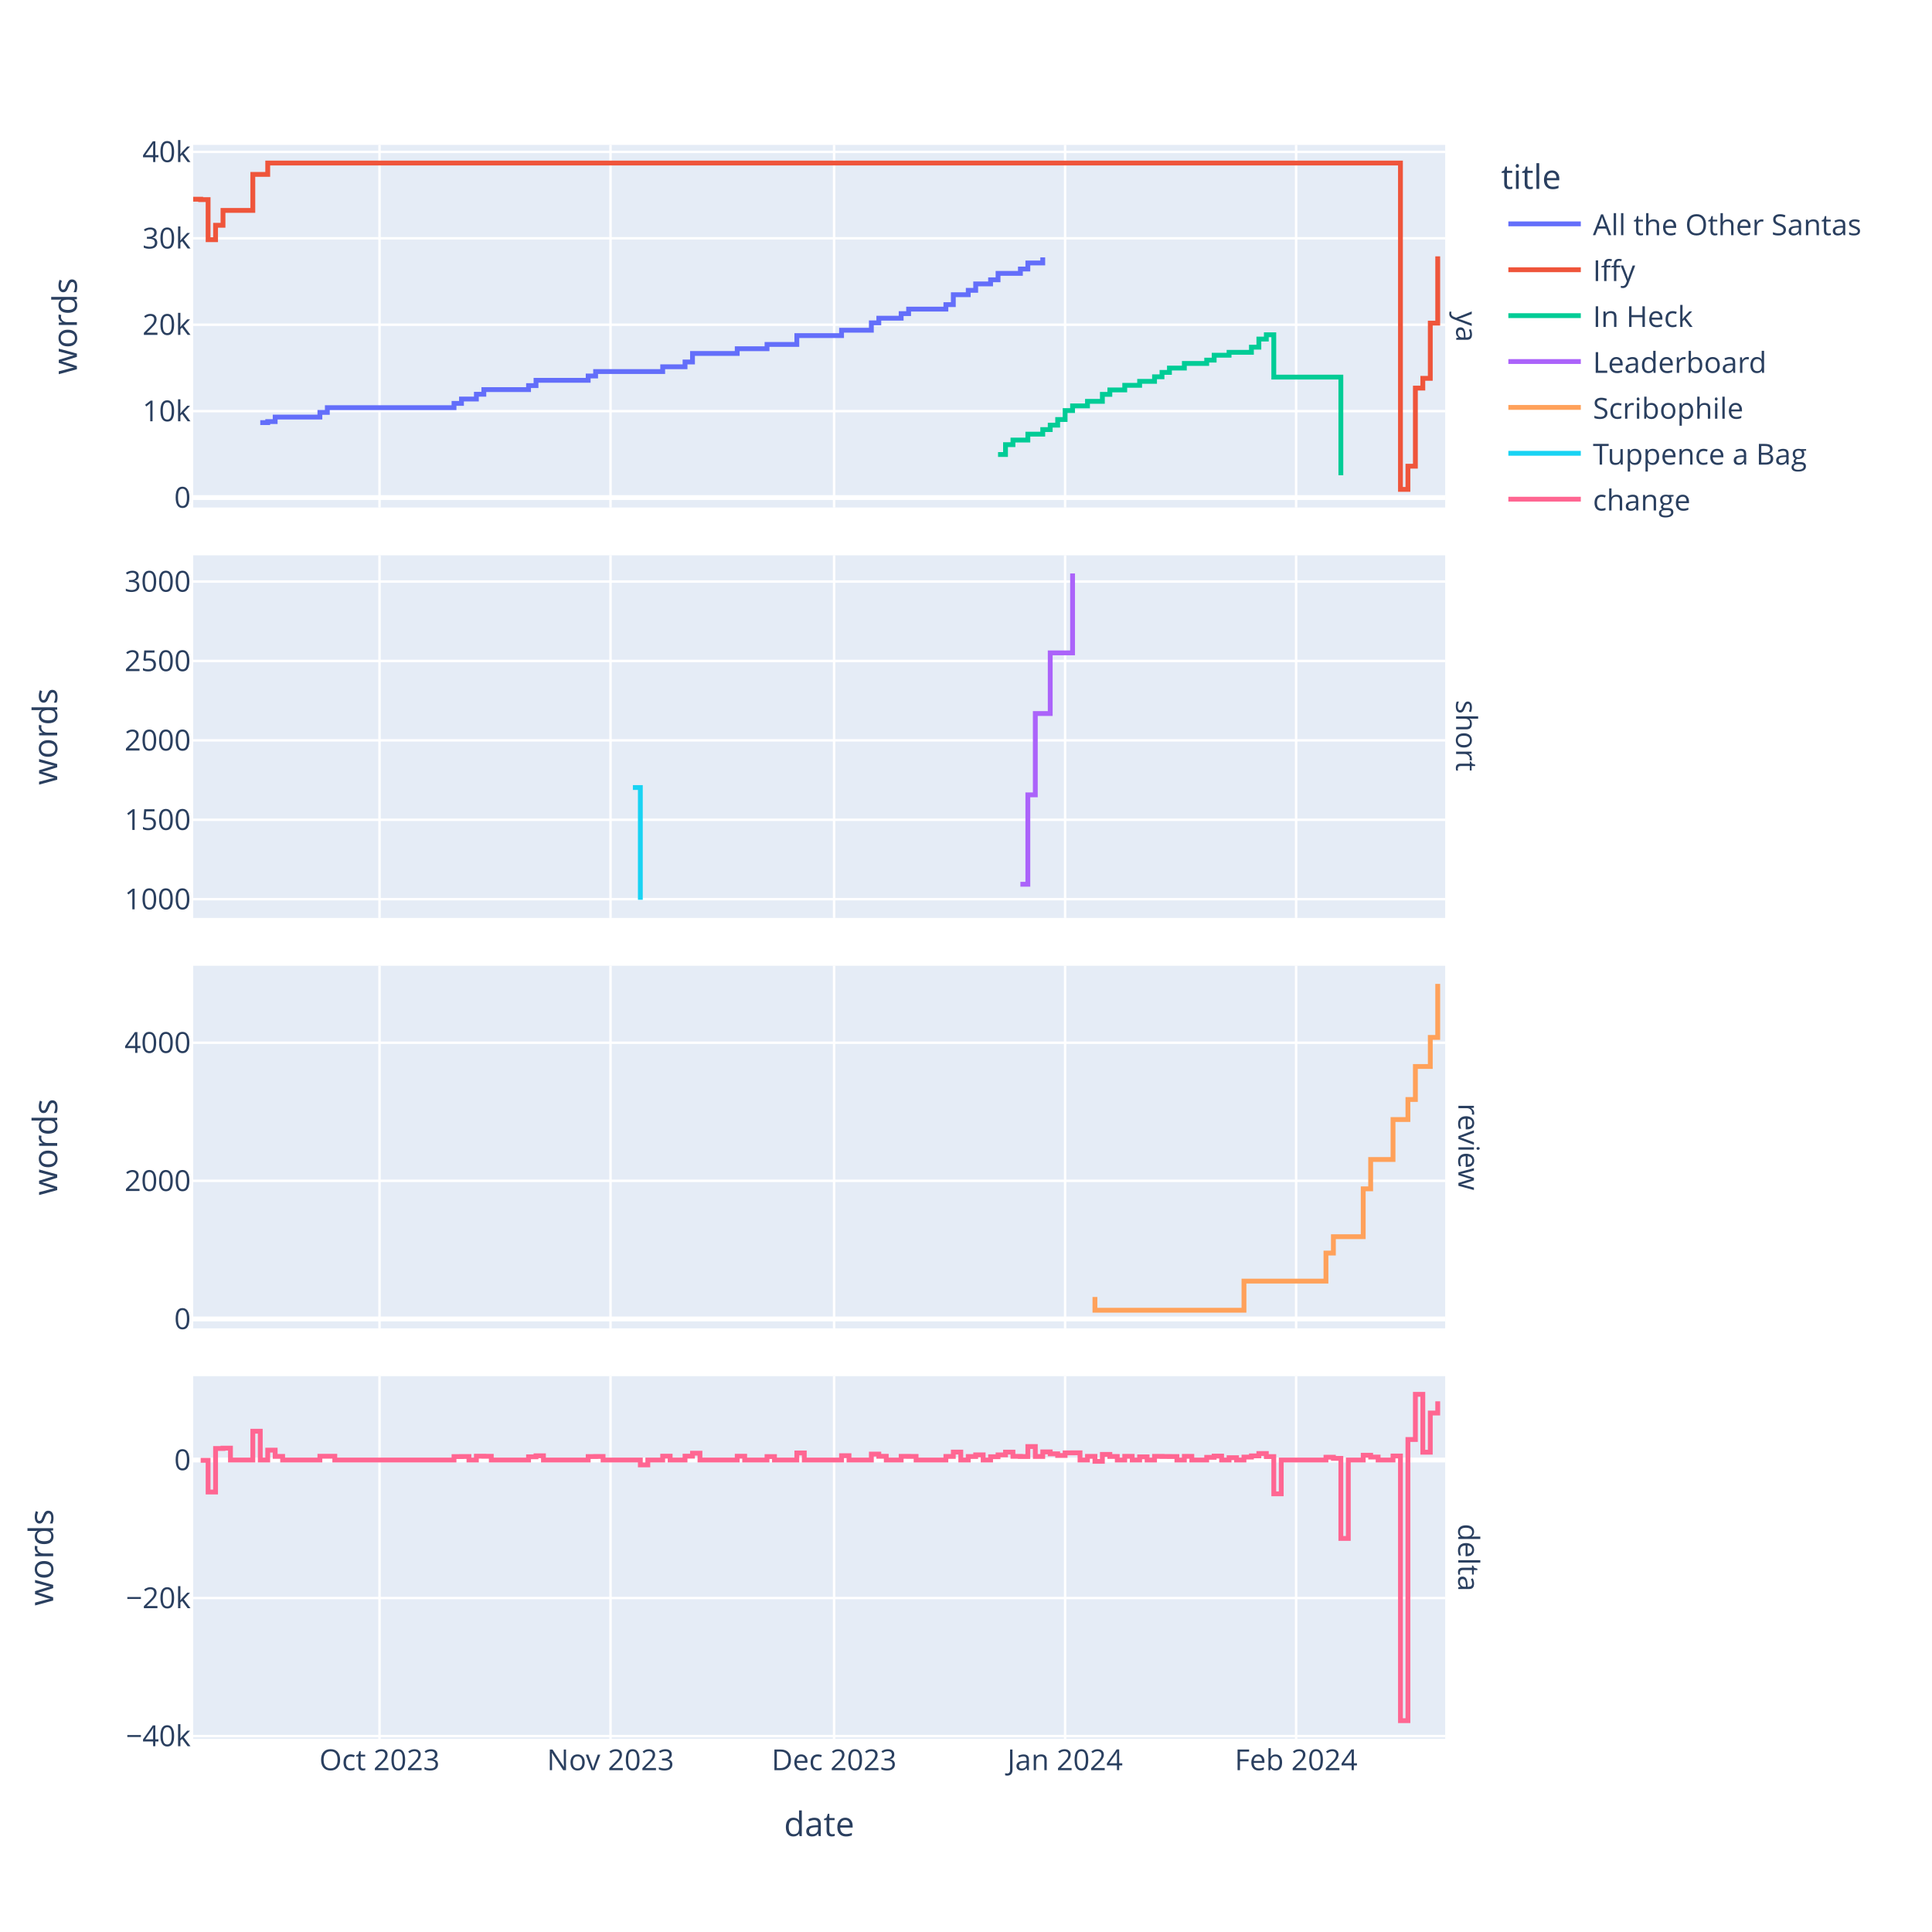
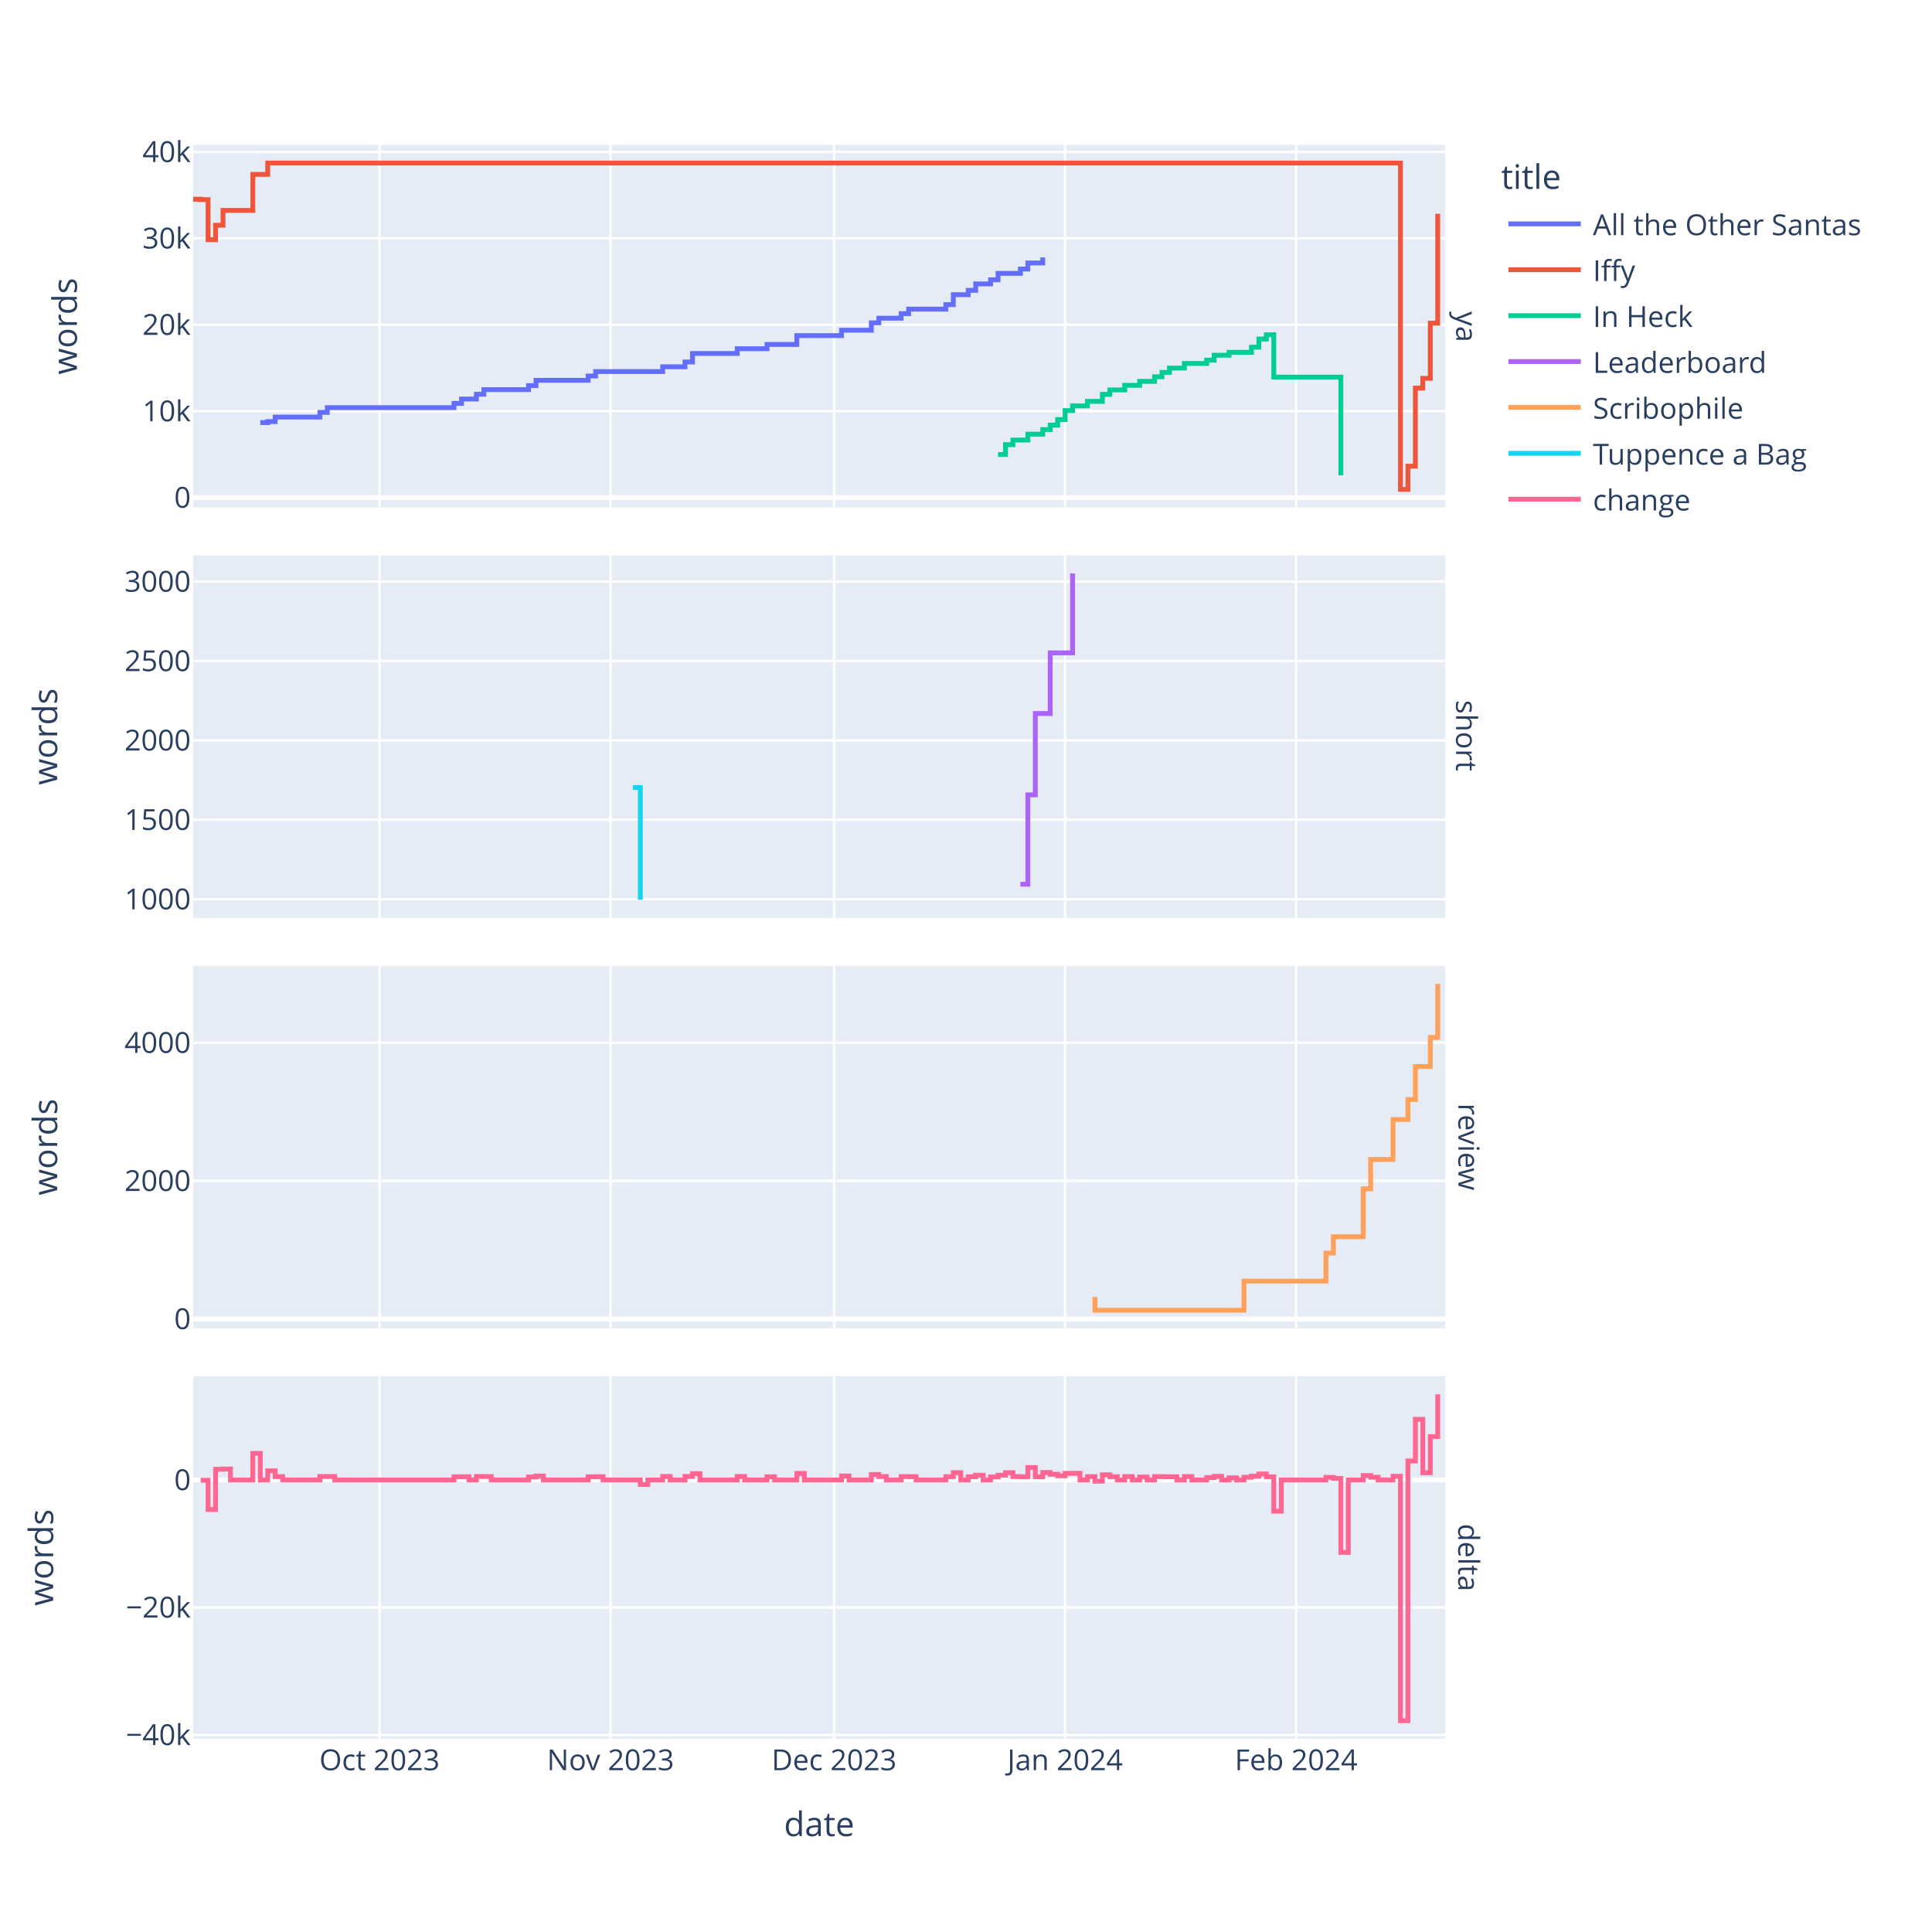
<svg xmlns="http://www.w3.org/2000/svg" class="main-svg" width="800" height="800" style="" viewBox="0 0 800 800">
  <rect x="0" y="0" width="800" height="800" style="fill: rgb(255, 255, 255); fill-opacity: 1;" />
-   <defs id="defs-02b6bb">
+   <defs id="defs-946a60">
    <g class="clips">
-       <clipPath id="clip02b6bbxyplot" class="plotclip">
+       <clipPath id="clip946a60xyplot" class="plotclip">
        <rect width="518.42" height="150.15" />
      </clipPath>
-       <clipPath id="clip02b6bbx2y2plot" class="plotclip">
+       <clipPath id="clip946a60x2y2plot" class="plotclip">
        <rect width="518.42" height="150.15" />
      </clipPath>
-       <clipPath id="clip02b6bbx3y3plot" class="plotclip">
+       <clipPath id="clip946a60x3y3plot" class="plotclip">
        <rect width="518.42" height="150.15" />
      </clipPath>
-       <clipPath id="clip02b6bbx4y4plot" class="plotclip">
+       <clipPath id="clip946a60x4y4plot" class="plotclip">
        <rect width="518.42" height="150.15" />
      </clipPath>
-       <clipPath class="axesclip" id="clip02b6bbx">
+       <clipPath class="axesclip" id="clip946a60x">
        <rect x="80" y="0" width="518.42" height="800" />
      </clipPath>
-       <clipPath class="axesclip" id="clip02b6bby">
+       <clipPath class="axesclip" id="clip946a60y">
        <rect x="0" y="569.85" width="800" height="150.15" />
      </clipPath>
-       <clipPath class="axesclip" id="clip02b6bbxy">
+       <clipPath class="axesclip" id="clip946a60xy">
        <rect x="80" y="569.85" width="518.42" height="150.15" />
      </clipPath>
-       <clipPath class="axesclip" id="clip02b6bby2">
+       <clipPath class="axesclip" id="clip946a60y2">
        <rect x="0" y="399.9" width="800" height="150.15" />
      </clipPath>
-       <clipPath class="axesclip" id="clip02b6bbxy2">
+       <clipPath class="axesclip" id="clip946a60xy2">
        <rect x="80" y="399.9" width="518.42" height="150.15" />
      </clipPath>
-       <clipPath class="axesclip" id="clip02b6bby3">
+       <clipPath class="axesclip" id="clip946a60y3">
        <rect x="0" y="229.95" width="800" height="150.15" />
      </clipPath>
-       <clipPath class="axesclip" id="clip02b6bbxy3">
+       <clipPath class="axesclip" id="clip946a60xy3">
        <rect x="80" y="229.95" width="518.42" height="150.15" />
      </clipPath>
-       <clipPath class="axesclip" id="clip02b6bby4">
+       <clipPath class="axesclip" id="clip946a60y4">
        <rect x="0" y="60" width="800" height="150.15" />
      </clipPath>
-       <clipPath class="axesclip" id="clip02b6bbxy4">
+       <clipPath class="axesclip" id="clip946a60xy4">
        <rect x="80" y="60" width="518.42" height="150.15" />
      </clipPath>
-       <clipPath class="axesclip" id="clip02b6bbx2">
+       <clipPath class="axesclip" id="clip946a60x2">
        <rect x="80" y="0" width="518.42" height="800" />
      </clipPath>
-       <clipPath class="axesclip" id="clip02b6bbx2y">
+       <clipPath class="axesclip" id="clip946a60x2y">
        <rect x="80" y="569.85" width="518.42" height="150.15" />
      </clipPath>
-       <clipPath class="axesclip" id="clip02b6bbx2y2">
+       <clipPath class="axesclip" id="clip946a60x2y2">
        <rect x="80" y="399.9" width="518.42" height="150.15" />
      </clipPath>
-       <clipPath class="axesclip" id="clip02b6bbx2y3">
+       <clipPath class="axesclip" id="clip946a60x2y3">
        <rect x="80" y="229.95" width="518.42" height="150.15" />
      </clipPath>
-       <clipPath class="axesclip" id="clip02b6bbx2y4">
+       <clipPath class="axesclip" id="clip946a60x2y4">
        <rect x="80" y="60" width="518.42" height="150.15" />
      </clipPath>
-       <clipPath class="axesclip" id="clip02b6bbx3">
+       <clipPath class="axesclip" id="clip946a60x3">
        <rect x="80" y="0" width="518.42" height="800" />
      </clipPath>
-       <clipPath class="axesclip" id="clip02b6bbx3y">
+       <clipPath class="axesclip" id="clip946a60x3y">
        <rect x="80" y="569.85" width="518.42" height="150.15" />
      </clipPath>
-       <clipPath class="axesclip" id="clip02b6bbx3y2">
+       <clipPath class="axesclip" id="clip946a60x3y2">
        <rect x="80" y="399.9" width="518.42" height="150.15" />
      </clipPath>
-       <clipPath class="axesclip" id="clip02b6bbx3y3">
+       <clipPath class="axesclip" id="clip946a60x3y3">
        <rect x="80" y="229.95" width="518.42" height="150.15" />
      </clipPath>
-       <clipPath class="axesclip" id="clip02b6bbx3y4">
+       <clipPath class="axesclip" id="clip946a60x3y4">
        <rect x="80" y="60" width="518.42" height="150.15" />
      </clipPath>
-       <clipPath class="axesclip" id="clip02b6bbx4">
+       <clipPath class="axesclip" id="clip946a60x4">
        <rect x="80" y="0" width="518.42" height="800" />
      </clipPath>
-       <clipPath class="axesclip" id="clip02b6bbx4y">
+       <clipPath class="axesclip" id="clip946a60x4y">
        <rect x="80" y="569.85" width="518.42" height="150.15" />
      </clipPath>
-       <clipPath class="axesclip" id="clip02b6bbx4y2">
+       <clipPath class="axesclip" id="clip946a60x4y2">
        <rect x="80" y="399.9" width="518.42" height="150.15" />
      </clipPath>
-       <clipPath class="axesclip" id="clip02b6bbx4y3">
+       <clipPath class="axesclip" id="clip946a60x4y3">
        <rect x="80" y="229.95" width="518.42" height="150.15" />
      </clipPath>
-       <clipPath class="axesclip" id="clip02b6bbx4y4">
+       <clipPath class="axesclip" id="clip946a60x4y4">
        <rect x="80" y="60" width="518.42" height="150.15" />
      </clipPath>
    </g>
    <g class="gradients" />
    <g class="patterns" />
  </defs>
  <g class="bglayer">
    <rect class="bg" x="80" y="569.85" width="518.42" height="150.15" style="fill: rgb(229, 236, 246); fill-opacity: 1; stroke-width: 0;" />
    <rect class="bg" x="80" y="399.9" width="518.42" height="150.15" style="fill: rgb(229, 236, 246); fill-opacity: 1; stroke-width: 0;" />
    <rect class="bg" x="80" y="229.95" width="518.42" height="150.15" style="fill: rgb(229, 236, 246); fill-opacity: 1; stroke-width: 0;" />
    <rect class="bg" x="80" y="60" width="518.42" height="150.15" style="fill: rgb(229, 236, 246); fill-opacity: 1; stroke-width: 0;" />
  </g>
  <g class="layer-below">
    <g class="imagelayer" />
    <g class="shapelayer" />
  </g>
  <g class="cartesianlayer">
    <g class="subplot xy">
      <g class="layer-subplot">
        <g class="shapelayer" />
        <g class="imagelayer" />
      </g>
      <g class="minor-gridlayer">
        <g class="x" />
        <g class="y" />
      </g>
      <g class="gridlayer">
        <g class="x">
          <path class="xgrid crisp" transform="translate(157.15,0)" d="M0,569.85v150.15" style="stroke: rgb(255, 255, 255); stroke-opacity: 1; stroke-width: 1px;" />
          <path class="xgrid crisp" transform="translate(252.81,0)" d="M0,569.85v150.15" style="stroke: rgb(255, 255, 255); stroke-opacity: 1; stroke-width: 1px;" />
          <path class="xgrid crisp" transform="translate(345.38,0)" d="M0,569.85v150.15" style="stroke: rgb(255, 255, 255); stroke-opacity: 1; stroke-width: 1px;" />
          <path class="xgrid crisp" transform="translate(441.04,0)" d="M0,569.85v150.15" style="stroke: rgb(255, 255, 255); stroke-opacity: 1; stroke-width: 1px;" />
          <path class="xgrid crisp" transform="translate(536.7,0)" d="M0,569.85v150.15" style="stroke: rgb(255, 255, 255); stroke-opacity: 1; stroke-width: 1px;" />
        </g>
        <g class="y">
-           <path class="ygrid crisp" transform="translate(0,718.87)" d="M80,0h518.42" style="stroke: rgb(255, 255, 255); stroke-opacity: 1; stroke-width: 1px;" />
-           <path class="ygrid crisp" transform="translate(0,661.72)" d="M80,0h518.42" style="stroke: rgb(255, 255, 255); stroke-opacity: 1; stroke-width: 1px;" />
+           <path class="ygrid crisp" transform="translate(0,718.39)" d="M80,0h518.42" style="stroke: rgb(255, 255, 255); stroke-opacity: 1; stroke-width: 1px;" />
+           <path class="ygrid crisp" transform="translate(0,665.6)" d="M80,0h518.42" style="stroke: rgb(255, 255, 255); stroke-opacity: 1; stroke-width: 1px;" />
        </g>
      </g>
      <g class="zerolinelayer">
-         <path class="yzl zl crisp" transform="translate(0,604.56)" d="M80,0h518.42" style="stroke: rgb(255, 255, 255); stroke-opacity: 1; stroke-width: 2px;" />
+         <path class="yzl zl crisp" transform="translate(0,612.82)" d="M80,0h518.42" style="stroke: rgb(255, 255, 255); stroke-opacity: 1; stroke-width: 2px;" />
      </g>
      <path class="xlines-below" />
      <path class="ylines-below" />
      <g class="overlines-below" />
      <g class="xaxislayer-below" />
      <g class="yaxislayer-below" />
      <g class="overaxes-below" />
-       <g class="plot" transform="translate(80,569.85)" clip-path="url(#clip02b6bbxyplot)">
+       <g class="plot" transform="translate(80,569.85)" clip-path="url(#clip946a60xyplot)">
        <g class="scatterlayer mlayer">
-           <g class="trace scatter trace1f3682" style="stroke-miterlimit: 2; opacity: 1;">
-             <g class="fills" />
-             <g class="errorbars" />
-             <g class="lines">
-               <path class="js-line" d="M3.09,34.84H6.17V47.96H9.26V29.94H12.34V29.79H15.43V34.71H18.51V34.71H21.6V34.71H24.69V22.79H27.77V34.71H30.86V30.62H33.94V33.21H37.03V34.71H40.12V34.71H43.2V34.71H46.29V34.71H49.37V34.71H52.46V33.15H55.54V33.15H58.63V34.71H61.72V34.71H64.8V34.71H67.89V34.71H70.97V34.71H74.06V34.71H77.15V34.71H80.23V34.71H83.32V34.71H86.4V34.71H89.49V34.71H92.57V34.71H95.66V34.71H98.75V34.71H101.83V34.71H104.92V34.71H108V33.29H111.09V33.26H114.18V34.71H117.26V33.13H120.35V33.17H123.43V34.71H126.52V34.71H129.6V34.71H132.69V34.71H135.78V34.71H138.86V33.38H141.95V32.96H145.03V34.71H148.12V34.71H151.21V34.71H154.29V34.71H157.38V34.71H160.46V34.71H163.55V33.28H166.63V33.24H169.72V34.71H172.81V34.71H175.89V34.71H178.98V34.71H182.06V34.71H185.15V36.73H188.24V34.71H191.32V34.71H194.41V33.12H197.49V34.71H200.58V34.71H203.66V33.12H206.75V31.89H209.84V34.71H212.92V34.71H216.01V34.71H219.09V34.71H222.18V34.71H225.27V33.14H228.35V34.71H231.44V34.71H234.52V34.71H237.61V33.29H240.69V34.71H243.78V34.71H246.87V34.71H249.95V31.79H253.04V34.71H256.12V34.71H259.21V34.71H262.3V34.71H265.38V34.71H268.47V32.92H271.55V34.71H274.64V34.71H277.72V34.71H280.81V32.26H283.9V33.17H286.98V34.71H290.07V34.71H293.15V33.19H296.24V33.22H299.33V34.71H302.41V34.71H305.5V34.71H308.58V34.71H311.67V33.23H314.75V31.43H317.84V34.71H320.93V33.26H324.01V32.58H327.1V34.71H330.18V33.35H333.27V32.59H336.36V31.45H339.44V33.19H342.53V33.27H345.61V29.13H348.7V33.24H351.78V31.35H354.87V32.15H357.96V32.83H361.04V31.75H364.13V31.73H367.21V34.71H370.3V33.2H373.39V35.26H376.47V32.39H379.56V33.24H382.64V34.71H385.73V33.18H388.81V34.71H391.9V33.4H394.99V34.71H398.07V33.19H401.16V33.25H404.24V33.27H407.33V34.71H410.42V33.19H413.5V34.71H416.59V34.71H419.67V33.6H422.76V33.09H425.84V34.71H428.93V33.75H432.02V34.71H435.1V33.5H438.19V33H441.27V32.02H444.36V33.29H447.45V48.71H450.53V34.71H453.62V34.71H456.7V34.71H459.79V34.71H462.88V34.71H465.96V34.71H469.05V33.55H472.13V34.03H475.22V67.18H478.3V34.71H481.39V34.71H484.48V32.73H487.56V33.49H490.65V34.71H493.73V34.71H496.82V33.05H499.9V142.64H502.99V26.21H506.08V7.51H509.16V31.48H512.25V15.26H515.33V10.4" style="vector-effect: non-scaling-stroke; fill: none; stroke: rgb(255, 102, 146); stroke-opacity: 1; stroke-width: 2px; opacity: 1;" />
+           <g class="trace scatter trace7d1336" style="stroke-miterlimit: 2; opacity: 1;">
+             <g class="fills" />
+             <g class="errorbars" />
+             <g class="lines">
+               <path class="js-line" d="M3.09,43.09H6.17V55.21H9.26V38.56H12.34V38.43H15.43V42.97H18.51V42.97H21.6V42.97H24.69V31.96H27.77V42.97H30.86V39.19H33.94V41.59H37.03V42.97H40.12V42.97H43.2V42.97H46.29V42.97H49.37V42.97H52.46V41.53H55.54V41.53H58.63V42.97H61.72V42.97H64.8V42.97H67.89V42.97H70.97V42.97H74.06V42.97H77.15V42.97H80.23V42.97H83.32V42.97H86.4V42.97H89.49V42.97H92.57V42.97H95.66V42.97H98.75V42.97H101.83V42.97H104.92V42.97H108V41.66H111.09V41.63H114.18V42.97H117.26V41.51H120.35V41.55H123.43V42.97H126.52V42.97H129.6V42.97H132.69V42.97H135.78V42.97H138.86V41.74H141.95V41.35H145.03V42.97H148.12V42.97H151.21V42.97H154.29V42.97H157.38V42.97H160.46V42.97H163.55V41.65H166.63V41.61H169.72V42.97H172.81V42.97H175.89V42.97H178.98V42.97H182.06V42.97H185.15V44.83H188.24V42.97H191.32V42.97H194.41V41.51H197.49V42.97H200.58V42.97H203.66V41.51H206.75V40.36H209.84V42.97H212.92V42.97H216.01V42.97H219.09V42.97H222.18V42.97H225.27V41.52H228.35V42.97H231.44V42.97H234.52V42.97H237.61V41.66H240.69V42.97H243.78V42.97H246.87V42.97H249.95V40.28H253.04V42.97H256.12V42.97H259.21V42.97H262.3V42.97H265.38V42.97H268.47V41.32H271.55V42.97H274.64V42.97H277.72V42.97H280.81V40.71H283.9V41.55H286.98V42.97H290.07V42.97H293.15V41.56H296.24V41.6H299.33V42.97H302.41V42.97H305.5V42.97H308.58V42.97H311.67V41.6H314.75V39.94H317.84V42.97H320.93V41.63H324.01V41H327.1V42.97H330.18V41.71H333.27V41.01H336.36V39.96H339.44V41.57H342.53V41.64H345.61V37.82H348.7V41.62H351.78V39.87H354.87V40.61H357.96V41.24H361.04V40.24H364.13V40.22H367.21V42.97H370.3V41.58H373.39V43.47H376.47V40.83H379.56V41.61H382.64V42.97H385.73V41.56H388.81V42.97H391.9V41.76H394.99V42.97H398.07V41.57H401.16V41.62H404.24V41.65H407.33V42.97H410.42V41.56H413.5V42.97H416.59V42.97H419.67V41.95H422.76V41.47H425.84V42.97H428.93V42.09H432.02V42.97H435.1V41.85H438.19V41.39H441.27V40.49H444.36V41.66H447.45V55.9H450.53V42.97H453.62V42.97H456.7V42.97H459.79V42.97H462.88V42.97H465.96V42.97H469.05V41.9H472.13V42.34H475.22V72.95H478.3V42.97H481.39V42.97H484.48V41.14H487.56V41.85H490.65V42.97H493.73V42.97H496.82V41.44H499.9V142.64H502.99V35.12H506.08V17.85H509.16V39.99H512.25V25.01H515.33V7.51" style="vector-effect: non-scaling-stroke; fill: none; stroke: rgb(255, 102, 146); stroke-opacity: 1; stroke-width: 2px; opacity: 1;" />
            </g>
            <g class="points" />
            <g class="text" />
          </g>
        </g>
      </g>
      <g class="overplot" />
      <path class="xlines-above crisp" d="M0,0" style="fill: none;" />
      <path class="ylines-above crisp" d="M0,0" style="fill: none;" />
      <g class="overlines-above" />
      <g class="xaxislayer-above">
        <g class="xtick">
          <text text-anchor="middle" x="0" y="733" transform="translate(157.15,0)" style="font-family: 'Open Sans', verdana, arial, sans-serif; font-size: 12px; fill: rgb(42, 63, 95); fill-opacity: 1; white-space: pre; opacity: 1;">Oct 2023</text>
        </g>
        <g class="xtick">
          <text text-anchor="middle" x="0" y="733" style="font-family: 'Open Sans', verdana, arial, sans-serif; font-size: 12px; fill: rgb(42, 63, 95); fill-opacity: 1; white-space: pre; opacity: 1;" transform="translate(252.81,0)">Nov 2023</text>
        </g>
        <g class="xtick">
          <text text-anchor="middle" x="0" y="733" style="font-family: 'Open Sans', verdana, arial, sans-serif; font-size: 12px; fill: rgb(42, 63, 95); fill-opacity: 1; white-space: pre; opacity: 1;" transform="translate(345.38,0)">Dec 2023</text>
        </g>
        <g class="xtick">
          <text text-anchor="middle" x="0" y="733" style="font-family: 'Open Sans', verdana, arial, sans-serif; font-size: 12px; fill: rgb(42, 63, 95); fill-opacity: 1; white-space: pre; opacity: 1;" transform="translate(441.04,0)">Jan 2024</text>
        </g>
        <g class="xtick">
          <text text-anchor="middle" x="0" y="733" style="font-family: 'Open Sans', verdana, arial, sans-serif; font-size: 12px; fill: rgb(42, 63, 95); fill-opacity: 1; white-space: pre; opacity: 1;" transform="translate(536.7,0)">Feb 2024</text>
        </g>
      </g>
      <g class="yaxislayer-above">
        <g class="ytick">
-           <text text-anchor="end" x="79" y="4.2" transform="translate(0,718.87)" style="font-family: 'Open Sans', verdana, arial, sans-serif; font-size: 12px; fill: rgb(42, 63, 95); fill-opacity: 1; white-space: pre; opacity: 1;">−40k</text>
+           <text text-anchor="end" x="79" y="4.2" transform="translate(0,718.39)" style="font-family: 'Open Sans', verdana, arial, sans-serif; font-size: 12px; fill: rgb(42, 63, 95); fill-opacity: 1; white-space: pre; opacity: 1;">−40k</text>
        </g>
        <g class="ytick">
-           <text text-anchor="end" x="79" y="4.2" style="font-family: 'Open Sans', verdana, arial, sans-serif; font-size: 12px; fill: rgb(42, 63, 95); fill-opacity: 1; white-space: pre; opacity: 1;" transform="translate(0,661.72)">−20k</text>
+           <text text-anchor="end" x="79" y="4.2" style="font-family: 'Open Sans', verdana, arial, sans-serif; font-size: 12px; fill: rgb(42, 63, 95); fill-opacity: 1; white-space: pre; opacity: 1;" transform="translate(0,665.6)">−20k</text>
        </g>
        <g class="ytick">
-           <text text-anchor="end" x="79" y="4.2" style="font-family: 'Open Sans', verdana, arial, sans-serif; font-size: 12px; fill: rgb(42, 63, 95); fill-opacity: 1; white-space: pre; opacity: 1;" transform="translate(0,604.56)">0</text>
+           <text text-anchor="end" x="79" y="4.2" style="font-family: 'Open Sans', verdana, arial, sans-serif; font-size: 12px; fill: rgb(42, 63, 95); fill-opacity: 1; white-space: pre; opacity: 1;" transform="translate(0,612.82)">0</text>
        </g>
      </g>
      <g class="overaxes-above" />
    </g>
    <g class="subplot x2y2">
      <g class="layer-subplot">
        <g class="shapelayer" />
        <g class="imagelayer" />
      </g>
      <g class="minor-gridlayer">
        <g class="x2" />
        <g class="y2" />
      </g>
      <g class="gridlayer">
        <g class="x2">
          <path class="x2grid crisp" transform="translate(157.15,0)" d="M0,399.9v150.15" style="stroke: rgb(255, 255, 255); stroke-opacity: 1; stroke-width: 1px;" />
          <path class="x2grid crisp" transform="translate(252.81,0)" d="M0,399.9v150.15" style="stroke: rgb(255, 255, 255); stroke-opacity: 1; stroke-width: 1px;" />
          <path class="x2grid crisp" transform="translate(345.38,0)" d="M0,399.9v150.15" style="stroke: rgb(255, 255, 255); stroke-opacity: 1; stroke-width: 1px;" />
          <path class="x2grid crisp" transform="translate(441.04,0)" d="M0,399.9v150.15" style="stroke: rgb(255, 255, 255); stroke-opacity: 1; stroke-width: 1px;" />
          <path class="x2grid crisp" transform="translate(536.7,0)" d="M0,399.9v150.15" style="stroke: rgb(255, 255, 255); stroke-opacity: 1; stroke-width: 1px;" />
        </g>
        <g class="y2">
          <path class="y2grid crisp" transform="translate(0,488.96)" d="M80,0h518.42" style="stroke: rgb(255, 255, 255); stroke-opacity: 1; stroke-width: 1px;" />
          <path class="y2grid crisp" transform="translate(0,431.77)" d="M80,0h518.42" style="stroke: rgb(255, 255, 255); stroke-opacity: 1; stroke-width: 1px;" />
        </g>
      </g>
      <g class="zerolinelayer">
        <path class="y2zl zl crisp" transform="translate(0,546.15)" d="M80,0h518.42" style="stroke: rgb(255, 255, 255); stroke-opacity: 1; stroke-width: 2px;" />
      </g>
      <path class="xlines-below" />
      <path class="ylines-below" />
      <g class="overlines-below" />
      <g class="xaxislayer-below" />
      <g class="yaxislayer-below" />
      <g class="overaxes-below" />
-       <g class="plot" transform="translate(80,399.9)" clip-path="url(#clip02b6bbx2y2plot)">
+       <g class="plot" transform="translate(80,399.9)" clip-path="url(#clip946a60x2y2plot)">
        <g class="scatterlayer mlayer">
-           <g class="trace scatter tracebe7578" style="stroke-miterlimit: 2; opacity: 1;">
+           <g class="trace scatter tracea8c39e" style="stroke-miterlimit: 2; opacity: 1;">
            <g class="fills" />
            <g class="errorbars" />
            <g class="lines">
              <path class="js-line" d="M373.39,137.15H373.39V142.64H435.1V130.58H469.05V118.97H472.13V112.19H484.48V92.37H487.56V84.37H487.56V80.22H496.82V63.67H502.99V55.37H506.08V41.71H512.25V29.67H515.33V7.51" style="vector-effect: non-scaling-stroke; fill: none; stroke: rgb(255, 161, 90); stroke-opacity: 1; stroke-width: 2px; opacity: 1;" />
            </g>
            <g class="points" />
            <g class="text" />
          </g>
        </g>
      </g>
      <g class="overplot" />
      <path class="xlines-above crisp" d="M0,0" style="fill: none;" />
      <path class="ylines-above crisp" d="M0,0" style="fill: none;" />
      <g class="overlines-above" />
      <g class="xaxislayer-above" />
      <g class="yaxislayer-above">
        <g class="y2tick">
          <text text-anchor="end" x="79" y="4.2" transform="translate(0,546.15)" style="font-family: 'Open Sans', verdana, arial, sans-serif; font-size: 12px; fill: rgb(42, 63, 95); fill-opacity: 1; white-space: pre; opacity: 1;">0</text>
        </g>
        <g class="y2tick">
          <text text-anchor="end" x="79" y="4.2" style="font-family: 'Open Sans', verdana, arial, sans-serif; font-size: 12px; fill: rgb(42, 63, 95); fill-opacity: 1; white-space: pre; opacity: 1;" transform="translate(0,488.96)">2000</text>
        </g>
        <g class="y2tick">
          <text text-anchor="end" x="79" y="4.2" style="font-family: 'Open Sans', verdana, arial, sans-serif; font-size: 12px; fill: rgb(42, 63, 95); fill-opacity: 1; white-space: pre; opacity: 1;" transform="translate(0,431.77)">4000</text>
        </g>
      </g>
      <g class="overaxes-above" />
    </g>
    <g class="subplot x3y3">
      <g class="layer-subplot">
        <g class="shapelayer" />
        <g class="imagelayer" />
      </g>
      <g class="minor-gridlayer">
        <g class="x3" />
        <g class="y3" />
      </g>
      <g class="gridlayer">
        <g class="x3">
          <path class="x3grid crisp" transform="translate(157.15,0)" d="M0,229.95v150.15" style="stroke: rgb(255, 255, 255); stroke-opacity: 1; stroke-width: 1px;" />
          <path class="x3grid crisp" transform="translate(252.81,0)" d="M0,229.95v150.15" style="stroke: rgb(255, 255, 255); stroke-opacity: 1; stroke-width: 1px;" />
          <path class="x3grid crisp" transform="translate(345.38,0)" d="M0,229.95v150.15" style="stroke: rgb(255, 255, 255); stroke-opacity: 1; stroke-width: 1px;" />
          <path class="x3grid crisp" transform="translate(441.04,0)" d="M0,229.95v150.15" style="stroke: rgb(255, 255, 255); stroke-opacity: 1; stroke-width: 1px;" />
          <path class="x3grid crisp" transform="translate(536.7,0)" d="M0,229.95v150.15" style="stroke: rgb(255, 255, 255); stroke-opacity: 1; stroke-width: 1px;" />
        </g>
        <g class="y3">
          <path class="y3grid crisp" transform="translate(0,372.33)" d="M80,0h518.42" style="stroke: rgb(255, 255, 255); stroke-opacity: 1; stroke-width: 1px;" />
          <path class="y3grid crisp" transform="translate(0,339.45)" d="M80,0h518.42" style="stroke: rgb(255, 255, 255); stroke-opacity: 1; stroke-width: 1px;" />
          <path class="y3grid crisp" transform="translate(0,306.57)" d="M80,0h518.42" style="stroke: rgb(255, 255, 255); stroke-opacity: 1; stroke-width: 1px;" />
          <path class="y3grid crisp" transform="translate(0,273.69)" d="M80,0h518.42" style="stroke: rgb(255, 255, 255); stroke-opacity: 1; stroke-width: 1px;" />
          <path class="y3grid crisp" transform="translate(0,240.81)" d="M80,0h518.42" style="stroke: rgb(255, 255, 255); stroke-opacity: 1; stroke-width: 1px;" />
        </g>
      </g>
      <g class="zerolinelayer" />
      <path class="xlines-below" />
      <path class="ylines-below" />
      <g class="overlines-below" />
      <g class="xaxislayer-below" />
      <g class="yaxislayer-below" />
      <g class="overaxes-below" />
-       <g class="plot" transform="translate(80,229.95)" clip-path="url(#clip02b6bbx3y3plot)">
+       <g class="plot" transform="translate(80,229.95)" clip-path="url(#clip946a60x3y3plot)">
        <g class="scatterlayer mlayer">
-           <g class="trace scatter tracecedc91" style="stroke-miterlimit: 2; opacity: 1;">
+           <g class="trace scatter tracedb42e7" style="stroke-miterlimit: 2; opacity: 1;">
            <g class="fills" />
            <g class="errorbars" />
            <g class="lines">
              <path class="js-line" d="M342.53,136.2H345.61V99.18H348.7V65.51H354.87V40.39H364.13V7.51" style="vector-effect: non-scaling-stroke; fill: none; stroke: rgb(171, 99, 250); stroke-opacity: 1; stroke-width: 2px; opacity: 1;" />
            </g>
            <g class="points" />
            <g class="text" />
          </g>
-           <g class="trace scatter trace8c8459" style="stroke-miterlimit: 2; opacity: 1;">
+           <g class="trace scatter trace50e78d" style="stroke-miterlimit: 2; opacity: 1;">
            <g class="fills" />
            <g class="errorbars" />
            <g class="lines">
              <path class="js-line" d="M182.06,96.15H185.15V142.64" style="vector-effect: non-scaling-stroke; fill: none; stroke: rgb(25, 211, 243); stroke-opacity: 1; stroke-width: 2px; opacity: 1;" />
            </g>
            <g class="points" />
            <g class="text" />
          </g>
        </g>
      </g>
      <g class="overplot" />
      <path class="xlines-above crisp" d="M0,0" style="fill: none;" />
      <path class="ylines-above crisp" d="M0,0" style="fill: none;" />
      <g class="overlines-above" />
      <g class="xaxislayer-above" />
      <g class="yaxislayer-above">
        <g class="y3tick">
          <text text-anchor="end" x="79" y="4.2" transform="translate(0,372.33)" style="font-family: 'Open Sans', verdana, arial, sans-serif; font-size: 12px; fill: rgb(42, 63, 95); fill-opacity: 1; white-space: pre; opacity: 1;">1000</text>
        </g>
        <g class="y3tick">
          <text text-anchor="end" x="79" y="4.2" style="font-family: 'Open Sans', verdana, arial, sans-serif; font-size: 12px; fill: rgb(42, 63, 95); fill-opacity: 1; white-space: pre; opacity: 1;" transform="translate(0,339.45)">1500</text>
        </g>
        <g class="y3tick">
          <text text-anchor="end" x="79" y="4.2" style="font-family: 'Open Sans', verdana, arial, sans-serif; font-size: 12px; fill: rgb(42, 63, 95); fill-opacity: 1; white-space: pre; opacity: 1;" transform="translate(0,306.57)">2000</text>
        </g>
        <g class="y3tick">
          <text text-anchor="end" x="79" y="4.2" style="font-family: 'Open Sans', verdana, arial, sans-serif; font-size: 12px; fill: rgb(42, 63, 95); fill-opacity: 1; white-space: pre; opacity: 1;" transform="translate(0,273.69)">2500</text>
        </g>
        <g class="y3tick">
          <text text-anchor="end" x="79" y="4.2" style="font-family: 'Open Sans', verdana, arial, sans-serif; font-size: 12px; fill: rgb(42, 63, 95); fill-opacity: 1; white-space: pre; opacity: 1;" transform="translate(0,240.81)">3000</text>
        </g>
      </g>
      <g class="overaxes-above" />
    </g>
    <g class="subplot x4y4">
      <g class="layer-subplot">
        <g class="shapelayer" />
        <g class="imagelayer" />
      </g>
      <g class="minor-gridlayer">
        <g class="x4" />
        <g class="y4" />
      </g>
      <g class="gridlayer">
        <g class="x4">
          <path class="x4grid crisp" transform="translate(157.15,0)" d="M0,60v150.15" style="stroke: rgb(255, 255, 255); stroke-opacity: 1; stroke-width: 1px;" />
          <path class="x4grid crisp" transform="translate(252.81,0)" d="M0,60v150.15" style="stroke: rgb(255, 255, 255); stroke-opacity: 1; stroke-width: 1px;" />
          <path class="x4grid crisp" transform="translate(345.38,0)" d="M0,60v150.15" style="stroke: rgb(255, 255, 255); stroke-opacity: 1; stroke-width: 1px;" />
          <path class="x4grid crisp" transform="translate(441.04,0)" d="M0,60v150.15" style="stroke: rgb(255, 255, 255); stroke-opacity: 1; stroke-width: 1px;" />
          <path class="x4grid crisp" transform="translate(536.7,0)" d="M0,60v150.15" style="stroke: rgb(255, 255, 255); stroke-opacity: 1; stroke-width: 1px;" />
        </g>
        <g class="y4">
          <path class="y4grid crisp" transform="translate(0,170.25)" d="M80,0h518.42" style="stroke: rgb(255, 255, 255); stroke-opacity: 1; stroke-width: 1px;" />
          <path class="y4grid crisp" transform="translate(0,134.46)" d="M80,0h518.42" style="stroke: rgb(255, 255, 255); stroke-opacity: 1; stroke-width: 1px;" />
          <path class="y4grid crisp" transform="translate(0,98.68)" d="M80,0h518.42" style="stroke: rgb(255, 255, 255); stroke-opacity: 1; stroke-width: 1px;" />
          <path class="y4grid crisp" transform="translate(0,62.9)" d="M80,0h518.42" style="stroke: rgb(255, 255, 255); stroke-opacity: 1; stroke-width: 1px;" />
        </g>
      </g>
      <g class="zerolinelayer">
        <path class="y4zl zl crisp" transform="translate(0,206.03)" d="M80,0h518.42" style="stroke: rgb(255, 255, 255); stroke-opacity: 1; stroke-width: 2px;" />
      </g>
      <path class="xlines-below" />
      <path class="ylines-below" />
      <g class="overlines-below" />
      <g class="xaxislayer-below" />
      <g class="yaxislayer-below" />
      <g class="overaxes-below" />
-       <g class="plot" transform="translate(80,60)" clip-path="url(#clip02b6bbx4y4plot)">
+       <g class="plot" transform="translate(80,60)" clip-path="url(#clip946a60x4y4plot)">
        <g class="scatterlayer mlayer">
-           <g class="trace scatter traceab645c" style="stroke-miterlimit: 2; opacity: 1;">
+           <g class="trace scatter trace109358" style="stroke-miterlimit: 2; opacity: 1;">
            <g class="fills" />
            <g class="errorbars" />
            <g class="lines">
              <path class="js-line" d="M27.77,114.99H30.86V114.57H33.94V112.7H52.46V110.76H55.54V108.8H108V107.04H111.09V105.23H117.26V103.25H120.35V101.33H138.86V99.67H141.95V97.48H163.55V95.69H166.63V93.85H194.41V91.87H203.66V89.89H206.75V86.36H225.27V84.4H237.61V82.62H249.95V78.97H268.47V76.74H280.81V73.68H283.9V71.76H293.15V69.86H296.24V68H311.67V66.14H314.75V62.03H320.93V60.22H324.01V57.56H330.18V55.86H333.27V53.2H342.53V51.4H345.61V48.89H351.78V46.58" style="vector-effect: non-scaling-stroke; fill: none; stroke: rgb(99, 110, 250); stroke-opacity: 1; stroke-width: 2px; opacity: 1;" />
            </g>
            <g class="points" />
            <g class="text" />
          </g>
-           <g class="trace scatter trace2aaf13" style="stroke-miterlimit: 2; opacity: 1;">
-             <g class="fills" />
-             <g class="errorbars" />
-             <g class="lines">
-               <path class="js-line" d="M0,22.49H3.09V22.66H6.17V39.25H9.26V33.28H12.34V27.13H24.69V12.21H30.86V7.51H499.9V142.64H502.99V133.04H506.08V100.7H509.16V96.66H512.25V73.81H515.33V46.15" style="vector-effect: non-scaling-stroke; fill: none; stroke: rgb(239, 85, 59); stroke-opacity: 1; stroke-width: 2px; opacity: 1;" />
-             </g>
-             <g class="points" />
-             <g class="text" />
-           </g>
-           <g class="trace scatter tracebc01d8" style="stroke-miterlimit: 2; opacity: 1;">
+           <g class="trace scatter trace6b70b6" style="stroke-miterlimit: 2; opacity: 1;">
+             <g class="fills" />
+             <g class="errorbars" />
+             <g class="lines">
+               <path class="js-line" d="M0,22.49H3.09V22.66H6.17V39.25H9.26V33.28H12.34V27.13H24.69V12.21H30.86V7.51H499.9V142.64H502.99V133.04H506.08V100.7H509.16V96.66H512.25V73.81H515.33V28.51" style="vector-effect: non-scaling-stroke; fill: none; stroke: rgb(239, 85, 59); stroke-opacity: 1; stroke-width: 2px; opacity: 1;" />
+             </g>
+             <g class="points" />
+             <g class="text" />
+           </g>
+           <g class="trace scatter traceca288f" style="stroke-miterlimit: 2; opacity: 1;">
            <g class="fills" />
            <g class="errorbars" />
            <g class="lines">
              <path class="js-line" d="M333.27,128.2H336.36V124.12H339.44V122.22H345.61V119.77H351.78V117.88H354.87V116.05H357.96V113.71H361.04V110.01H364.13V108.07H370.3V106.19H376.47V103.3H379.56V101.46H385.73V99.55H391.9V97.91H398.07V96.02H401.16V94.2H404.24V92.41H410.42V90.5H419.67V89.12H422.76V87.09H428.93V85.89H438.19V83.76H441.27V80.4H444.36V78.62H447.45V96.15H475.22V136.8" style="vector-effect: non-scaling-stroke; fill: none; stroke: rgb(0, 204, 150); stroke-opacity: 1; stroke-width: 2px; opacity: 1;" />
            </g>
            <g class="points" />
            <g class="text" />
          </g>
        </g>
      </g>
      <g class="overplot" />
      <path class="xlines-above crisp" d="M0,0" style="fill: none;" />
      <path class="ylines-above crisp" d="M0,0" style="fill: none;" />
      <g class="overlines-above" />
      <g class="xaxislayer-above" />
      <g class="yaxislayer-above">
        <g class="y4tick">
          <text text-anchor="end" x="79" y="4.2" transform="translate(0,206.03)" style="font-family: 'Open Sans', verdana, arial, sans-serif; font-size: 12px; fill: rgb(42, 63, 95); fill-opacity: 1; white-space: pre; opacity: 1;">0</text>
        </g>
        <g class="y4tick">
          <text text-anchor="end" x="79" y="4.2" style="font-family: 'Open Sans', verdana, arial, sans-serif; font-size: 12px; fill: rgb(42, 63, 95); fill-opacity: 1; white-space: pre; opacity: 1;" transform="translate(0,170.25)">10k</text>
        </g>
        <g class="y4tick">
          <text text-anchor="end" x="79" y="4.2" style="font-family: 'Open Sans', verdana, arial, sans-serif; font-size: 12px; fill: rgb(42, 63, 95); fill-opacity: 1; white-space: pre; opacity: 1;" transform="translate(0,134.46)">20k</text>
        </g>
        <g class="y4tick">
          <text text-anchor="end" x="79" y="4.2" style="font-family: 'Open Sans', verdana, arial, sans-serif; font-size: 12px; fill: rgb(42, 63, 95); fill-opacity: 1; white-space: pre; opacity: 1;" transform="translate(0,98.68)">30k</text>
        </g>
        <g class="y4tick">
          <text text-anchor="end" x="79" y="4.2" style="font-family: 'Open Sans', verdana, arial, sans-serif; font-size: 12px; fill: rgb(42, 63, 95); fill-opacity: 1; white-space: pre; opacity: 1;" transform="translate(0,62.9)">40k</text>
        </g>
      </g>
      <g class="overaxes-above" />
    </g>
  </g>
  <g class="polarlayer" />
  <g class="smithlayer" />
  <g class="ternarylayer" />
  <g class="geolayer" />
  <g class="funnelarealayer" />
  <g class="pielayer" />
  <g class="iciclelayer" />
  <g class="treemaplayer" />
  <g class="sunburstlayer" />
  <g class="glimages" />
-   <defs id="topdefs-02b6bb">
+   <defs id="topdefs-946a60">
    <g class="clips" />
-     <clipPath id="legend02b6bb">
+     <clipPath id="legend946a60">
      <rect width="168" height="162" x="0" y="0" />
    </clipPath>
  </defs>
  <g class="layer-above">
    <g class="imagelayer" />
    <g class="shapelayer" />
  </g>
  <g class="infolayer">
    <g class="legend" pointer-events="all" transform="translate(619.58,60)">
      <rect class="bg" shape-rendering="crispEdges" style="stroke: rgb(68, 68, 68); stroke-opacity: 1; fill: rgb(255, 255, 255); fill-opacity: 1; stroke-width: 0px;" width="168" height="162" x="0" y="0" />
-       <g class="scrollbox" transform="" clip-path="url(#legend02b6bb)">
+       <g class="scrollbox" transform="" clip-path="url(#legend946a60)">
        <text class="legendtitletext" text-anchor="start" x="2" y="18.2" style="font-family: 'Open Sans', verdana, arial, sans-serif; font-size: 14px; fill: rgb(42, 63, 95); fill-opacity: 1; white-space: pre;">title</text>
        <g class="groups" transform="">
          <g class="traces" transform="translate(0,32.7)" style="opacity: 1;">
            <text class="legendtext" text-anchor="start" x="40" y="4.68" style="font-family: 'Open Sans', verdana, arial, sans-serif; font-size: 12px; fill: rgb(42, 63, 95); fill-opacity: 1; white-space: pre;">All the Other Santas</text>
            <g class="layers" style="opacity: 1;">
              <g class="legendfill" />
              <g class="legendlines">
                <path class="js-line" d="M5,0h30" style="fill: none; stroke: rgb(99, 110, 250); stroke-opacity: 1; stroke-width: 2px;" />
              </g>
              <g class="legendsymbols">
                <g class="legendpoints" />
              </g>
            </g>
            <rect class="legendtoggle" x="0" y="-9.5" width="162.156" height="19" style="fill: rgb(0, 0, 0); fill-opacity: 0;" />
          </g>
        </g>
        <g class="groups" transform="">
          <g class="traces" transform="translate(0,51.7)" style="opacity: 1;">
            <text class="legendtext" text-anchor="start" x="40" y="4.68" style="font-family: 'Open Sans', verdana, arial, sans-serif; font-size: 12px; fill: rgb(42, 63, 95); fill-opacity: 1; white-space: pre;">Iffy</text>
            <g class="layers" style="opacity: 1;">
              <g class="legendfill" />
              <g class="legendlines">
                <path class="js-line" d="M5,0h30" style="fill: none; stroke: rgb(239, 85, 59); stroke-opacity: 1; stroke-width: 2px;" />
              </g>
              <g class="legendsymbols">
                <g class="legendpoints" />
              </g>
            </g>
            <rect class="legendtoggle" x="0" y="-9.5" width="162.156" height="19" style="fill: rgb(0, 0, 0); fill-opacity: 0;" />
          </g>
        </g>
        <g class="groups" transform="">
          <g class="traces" transform="translate(0,70.7)" style="opacity: 1;">
            <text class="legendtext" text-anchor="start" x="40" y="4.68" style="font-family: 'Open Sans', verdana, arial, sans-serif; font-size: 12px; fill: rgb(42, 63, 95); fill-opacity: 1; white-space: pre;">In Heck</text>
            <g class="layers" style="opacity: 1;">
              <g class="legendfill" />
              <g class="legendlines">
                <path class="js-line" d="M5,0h30" style="fill: none; stroke: rgb(0, 204, 150); stroke-opacity: 1; stroke-width: 2px;" />
              </g>
              <g class="legendsymbols">
                <g class="legendpoints" />
              </g>
            </g>
            <rect class="legendtoggle" x="0" y="-9.5" width="162.156" height="19" style="fill: rgb(0, 0, 0); fill-opacity: 0;" />
          </g>
        </g>
        <g class="groups" transform="">
          <g class="traces" transform="translate(0,89.7)" style="opacity: 1;">
            <text class="legendtext" text-anchor="start" x="40" y="4.68" style="font-family: 'Open Sans', verdana, arial, sans-serif; font-size: 12px; fill: rgb(42, 63, 95); fill-opacity: 1; white-space: pre;">Leaderboard</text>
            <g class="layers" style="opacity: 1;">
              <g class="legendfill" />
              <g class="legendlines">
                <path class="js-line" d="M5,0h30" style="fill: none; stroke: rgb(171, 99, 250); stroke-opacity: 1; stroke-width: 2px;" />
              </g>
              <g class="legendsymbols">
                <g class="legendpoints" />
              </g>
            </g>
            <rect class="legendtoggle" x="0" y="-9.5" width="162.156" height="19" style="fill: rgb(0, 0, 0); fill-opacity: 0;" />
          </g>
        </g>
        <g class="groups" transform="">
          <g class="traces" transform="translate(0,108.7)" style="opacity: 1;">
            <text class="legendtext" text-anchor="start" x="40" y="4.68" style="font-family: 'Open Sans', verdana, arial, sans-serif; font-size: 12px; fill: rgb(42, 63, 95); fill-opacity: 1; white-space: pre;">Scribophile</text>
            <g class="layers" style="opacity: 1;">
              <g class="legendfill" />
              <g class="legendlines">
                <path class="js-line" d="M5,0h30" style="fill: none; stroke: rgb(255, 161, 90); stroke-opacity: 1; stroke-width: 2px;" />
              </g>
              <g class="legendsymbols">
                <g class="legendpoints" />
              </g>
            </g>
            <rect class="legendtoggle" x="0" y="-9.5" width="162.156" height="19" style="fill: rgb(0, 0, 0); fill-opacity: 0;" />
          </g>
        </g>
        <g class="groups" transform="">
          <g class="traces" transform="translate(0,127.7)" style="opacity: 1;">
            <text class="legendtext" text-anchor="start" x="40" y="4.68" style="font-family: 'Open Sans', verdana, arial, sans-serif; font-size: 12px; fill: rgb(42, 63, 95); fill-opacity: 1; white-space: pre;">Tuppence a Bag</text>
            <g class="layers" style="opacity: 1;">
              <g class="legendfill" />
              <g class="legendlines">
                <path class="js-line" d="M5,0h30" style="fill: none; stroke: rgb(25, 211, 243); stroke-opacity: 1; stroke-width: 2px;" />
              </g>
              <g class="legendsymbols">
                <g class="legendpoints" />
              </g>
            </g>
            <rect class="legendtoggle" x="0" y="-9.5" width="162.156" height="19" style="fill: rgb(0, 0, 0); fill-opacity: 0;" />
          </g>
        </g>
        <g class="groups" transform="">
          <g class="traces" transform="translate(0,146.7)" style="opacity: 1;">
            <text class="legendtext" text-anchor="start" x="40" y="4.68" style="font-family: 'Open Sans', verdana, arial, sans-serif; font-size: 12px; fill: rgb(42, 63, 95); fill-opacity: 1; white-space: pre;">change</text>
            <g class="layers" style="opacity: 1;">
              <g class="legendfill" />
              <g class="legendlines">
                <path class="js-line" d="M5,0h30" style="fill: none; stroke: rgb(255, 102, 146); stroke-opacity: 1; stroke-width: 2px;" />
              </g>
              <g class="legendsymbols">
                <g class="legendpoints" />
              </g>
            </g>
            <rect class="legendtoggle" x="0" y="-9.5" width="162.156" height="19" style="fill: rgb(0, 0, 0); fill-opacity: 0;" />
          </g>
        </g>
      </g>
      <rect class="scrollbar" rx="20" ry="3" width="0" height="0" style="fill: rgb(128, 139, 164); fill-opacity: 1;" x="0" y="0" />
    </g>
    <g class="g-gtitle" />
    <g class="g-xtitle">
      <text class="xtitle" x="339.21" y="760.3" text-anchor="middle" style="font-family: 'Open Sans', verdana, arial, sans-serif; font-size: 14px; fill: rgb(42, 63, 95); opacity: 1; font-weight: normal; white-space: pre;">date</text>
    </g>
    <g class="g-x2title" />
    <g class="g-x3title" />
    <g class="g-x4title" />
    <g class="g-ytitle">
      <text class="ytitle" transform="rotate(-90,22.0125,644.925)" x="22.013" y="644.925" text-anchor="middle" style="font-family: 'Open Sans', verdana, arial, sans-serif; font-size: 14px; fill: rgb(42, 63, 95); opacity: 1; font-weight: normal; white-space: pre;">words</text>
    </g>
    <g class="g-y2title">
      <text class="y2title" transform="rotate(-90,23.68438,474.975)" x="23.684" y="474.975" text-anchor="middle" style="font-family: 'Open Sans', verdana, arial, sans-serif; font-size: 14px; fill: rgb(42, 63, 95); opacity: 1; font-weight: normal; white-space: pre;">words</text>
    </g>
    <g class="g-y3title">
      <text class="y3title" transform="rotate(-90,23.68438,305.025)" x="23.684" y="305.025" text-anchor="middle" style="font-family: 'Open Sans', verdana, arial, sans-serif; font-size: 14px; fill: rgb(42, 63, 95); opacity: 1; font-weight: normal; white-space: pre;">words</text>
    </g>
    <g class="g-y4title">
      <text class="y4title" transform="rotate(-90,31.84063,135.075)" x="31.841" y="135.075" text-anchor="middle" style="font-family: 'Open Sans', verdana, arial, sans-serif; font-size: 14px; fill: rgb(42, 63, 95); opacity: 1; font-weight: normal; white-space: pre;">words</text>
    </g>
    <g class="annotation" data-index="0" style="opacity: 1;">
      <g class="annotation-text-g" transform="rotate(90,607.92,644.925)">
        <g class="cursor-pointer" transform="translate(591,635)">
          <rect class="bg" x="0.5" y="0.5" width="33" height="18" style="stroke-width: 1px; stroke: rgb(0, 0, 0); stroke-opacity: 0; fill: rgb(0, 0, 0); fill-opacity: 0;" />
          <text class="annotation-text" text-anchor="middle" x="16.938" y="14" style="font-family: 'Open Sans', verdana, arial, sans-serif; font-size: 12px; fill: rgb(42, 63, 95); fill-opacity: 1; white-space: pre;">delta</text>
        </g>
      </g>
    </g>
    <g class="annotation" data-index="1" style="opacity: 1;">
      <g class="annotation-text-g" transform="rotate(90,607.92,474.975)">
        <g class="cursor-pointer" transform="translate(586,465)">
          <rect class="bg" x="0.5" y="0.5" width="43" height="18" style="stroke-width: 1px; stroke: rgb(0, 0, 0); stroke-opacity: 0; fill: rgb(0, 0, 0); fill-opacity: 0;" />
          <text class="annotation-text" text-anchor="middle" x="21.828" y="14" style="font-family: 'Open Sans', verdana, arial, sans-serif; font-size: 12px; fill: rgb(42, 63, 95); fill-opacity: 1; white-space: pre;">review</text>
        </g>
      </g>
    </g>
    <g class="annotation" data-index="2" style="opacity: 1;">
      <g class="annotation-text-g" transform="rotate(90,607.92,305.025)">
        <g class="cursor-pointer" transform="translate(590,296)">
          <rect class="bg" x="0.5" y="0.5" width="34" height="18" style="stroke-width: 1px; stroke: rgb(0, 0, 0); stroke-opacity: 0; fill: rgb(0, 0, 0); fill-opacity: 0;" />
          <text class="annotation-text" text-anchor="middle" x="17.5" y="14" style="font-family: 'Open Sans', verdana, arial, sans-serif; font-size: 12px; fill: rgb(42, 63, 95); fill-opacity: 1; white-space: pre;">short</text>
        </g>
      </g>
    </g>
    <g class="annotation" data-index="3" style="opacity: 1;">
      <g class="annotation-text-g" transform="rotate(90,607.92,135.075)">
        <g class="cursor-pointer" transform="translate(599,126)">
          <rect class="bg" x="0.5" y="0.5" width="17" height="18" style="stroke-width: 1px; stroke: rgb(0, 0, 0); stroke-opacity: 0; fill: rgb(0, 0, 0); fill-opacity: 0;" />
          <text class="annotation-text" text-anchor="middle" x="9.156" y="14" style="font-family: 'Open Sans', verdana, arial, sans-serif; font-size: 12px; fill: rgb(42, 63, 95); fill-opacity: 1; white-space: pre;">ya</text>
        </g>
      </g>
    </g>
  </g>
</svg>
